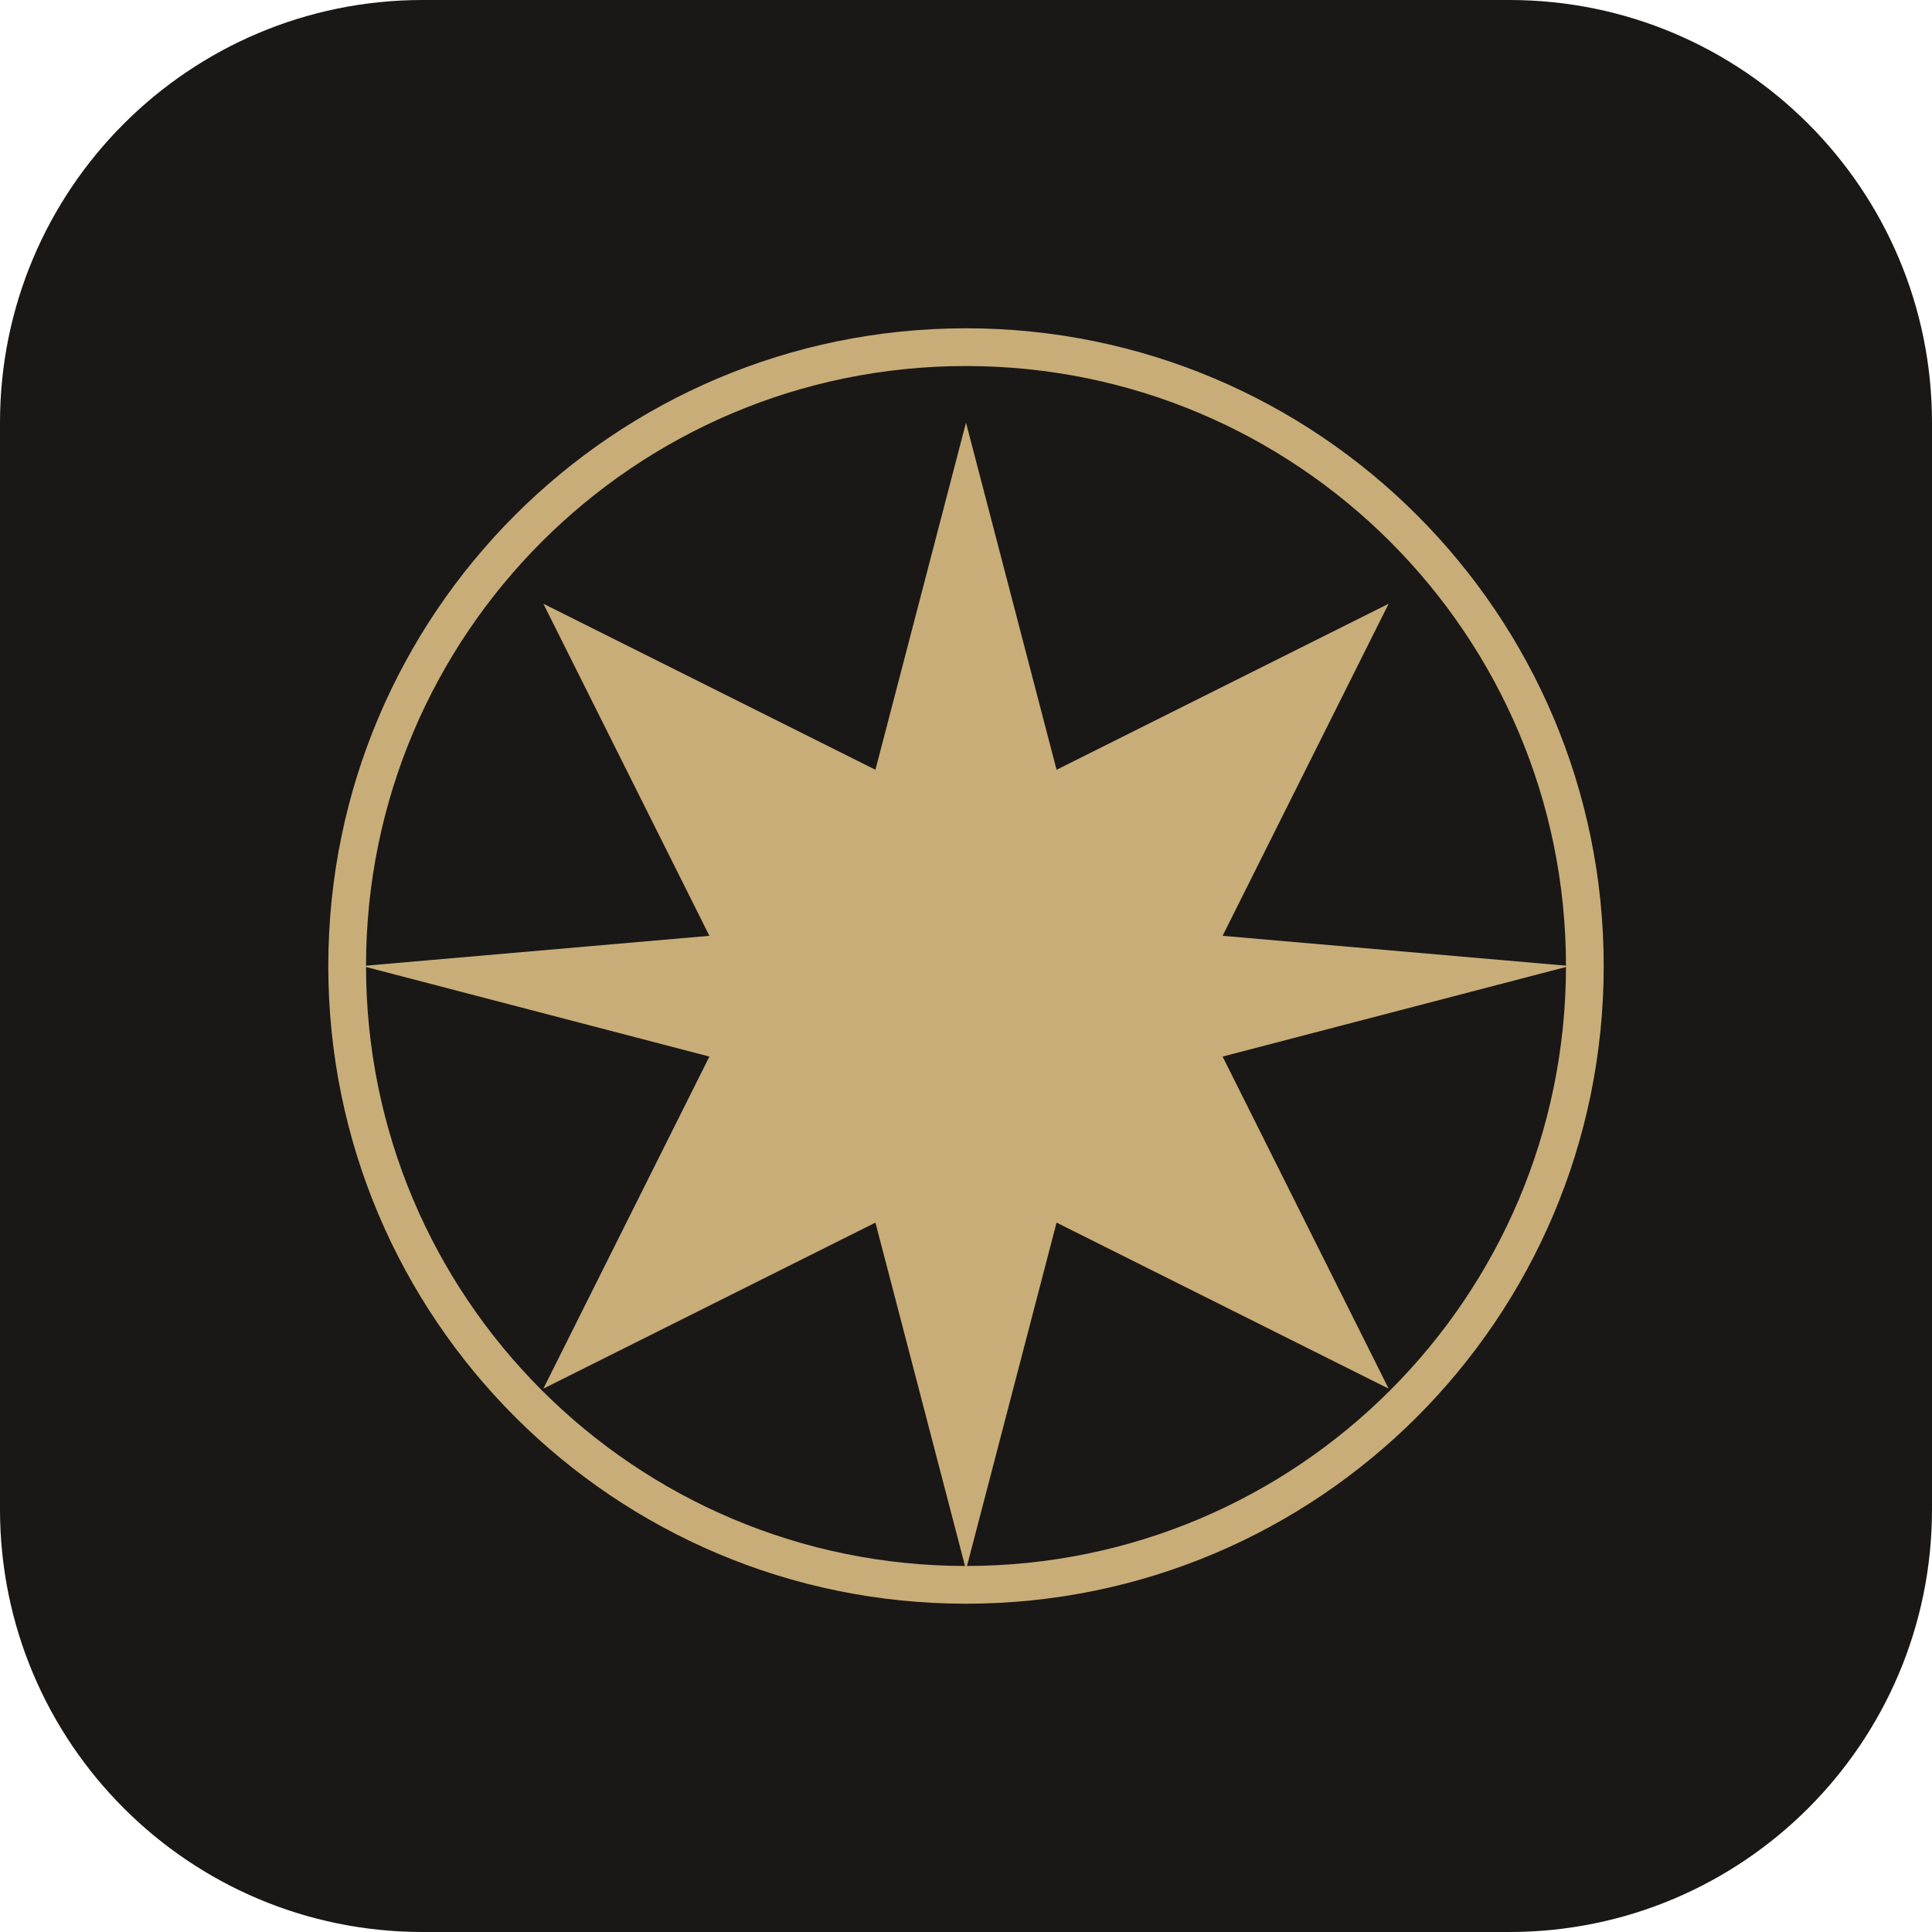
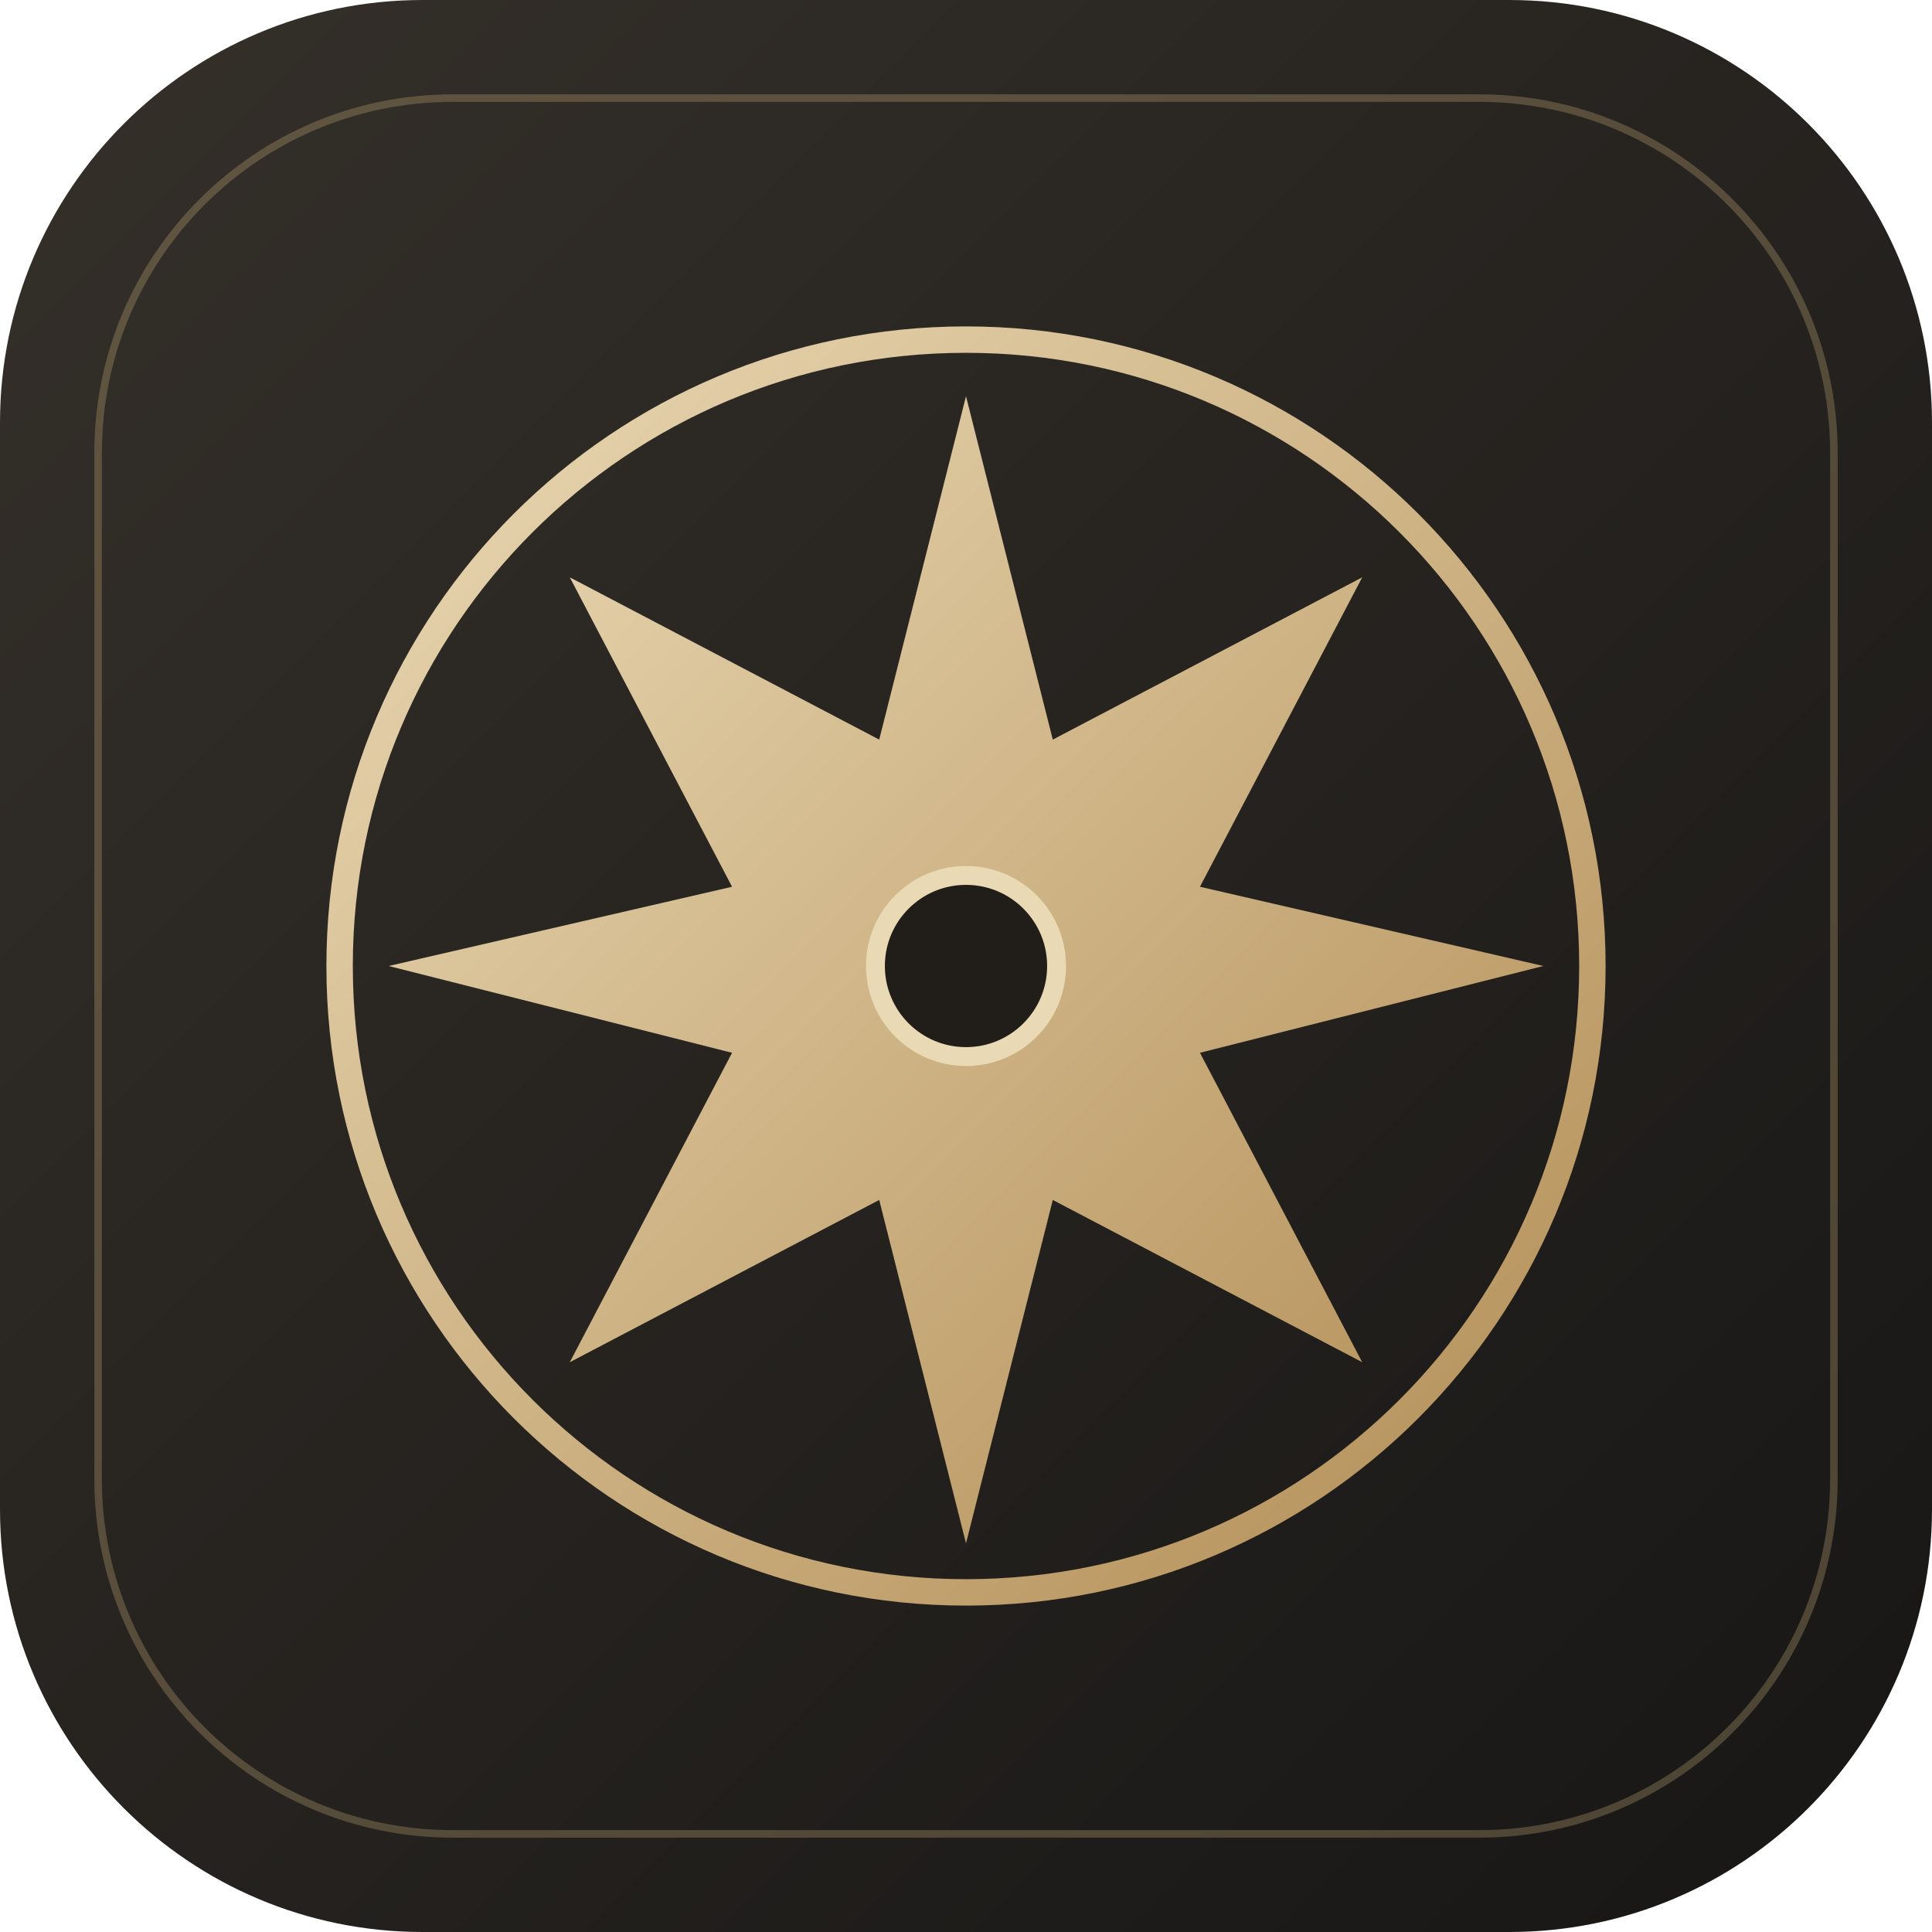
- <svg xmlns="http://www.w3.org/2000/svg" viewBox="0 0 512 512">
-   <rect width="512" height="512" rx="112" fill="#191817" />
-   <circle cx="256" cy="256" r="164" fill="none" stroke="#c9ad78" stroke-width="10" />
-   <path d="M256 112l24 92 88-44-44 88 92 8-92 24 44 88-88-44-24 92-24-92-88 44 44-88-92-24 92-8-44-88 88 44z" fill="#c9ad78" />
+ <svg xmlns="http://www.w3.org/2000/svg" viewBox="0 0 512 512" role="img" aria-labelledby="title">
+   <defs>
+     <linearGradient id="bg" x1="0" y1="0" x2="1" y2="1">
+       <stop stop-color="#35302a" />
+       <stop offset="1" stop-color="#171615" />
+     </linearGradient>
+     <linearGradient id="gold" x1="0" y1="0" x2="1" y2="1">
+       <stop stop-color="#ead9b5" />
+       <stop offset="1" stop-color="#b28d55" />
+     </linearGradient>
+   </defs>
+   <rect width="512" height="512" rx="112" fill="url(#bg)" />
+   <rect x="26" y="26" width="460" height="460" rx="94" fill="none" stroke="#c9ad78" stroke-opacity=".3" stroke-width="2" />
+   <circle cx="256" cy="256" r="166" fill="none" stroke="url(#gold)" stroke-width="7" />
+   <path d="M256 105l23 91 82-43-43 82 91 21-91 23 43 82-82-43-23 91-23-91-82 43 43-82-91-23 91-21-43-82 82 43z" fill="url(#gold)" />
+   <circle cx="256" cy="256" r="24" fill="#211d18" stroke="#ead9b5" stroke-width="5" />
</svg>
